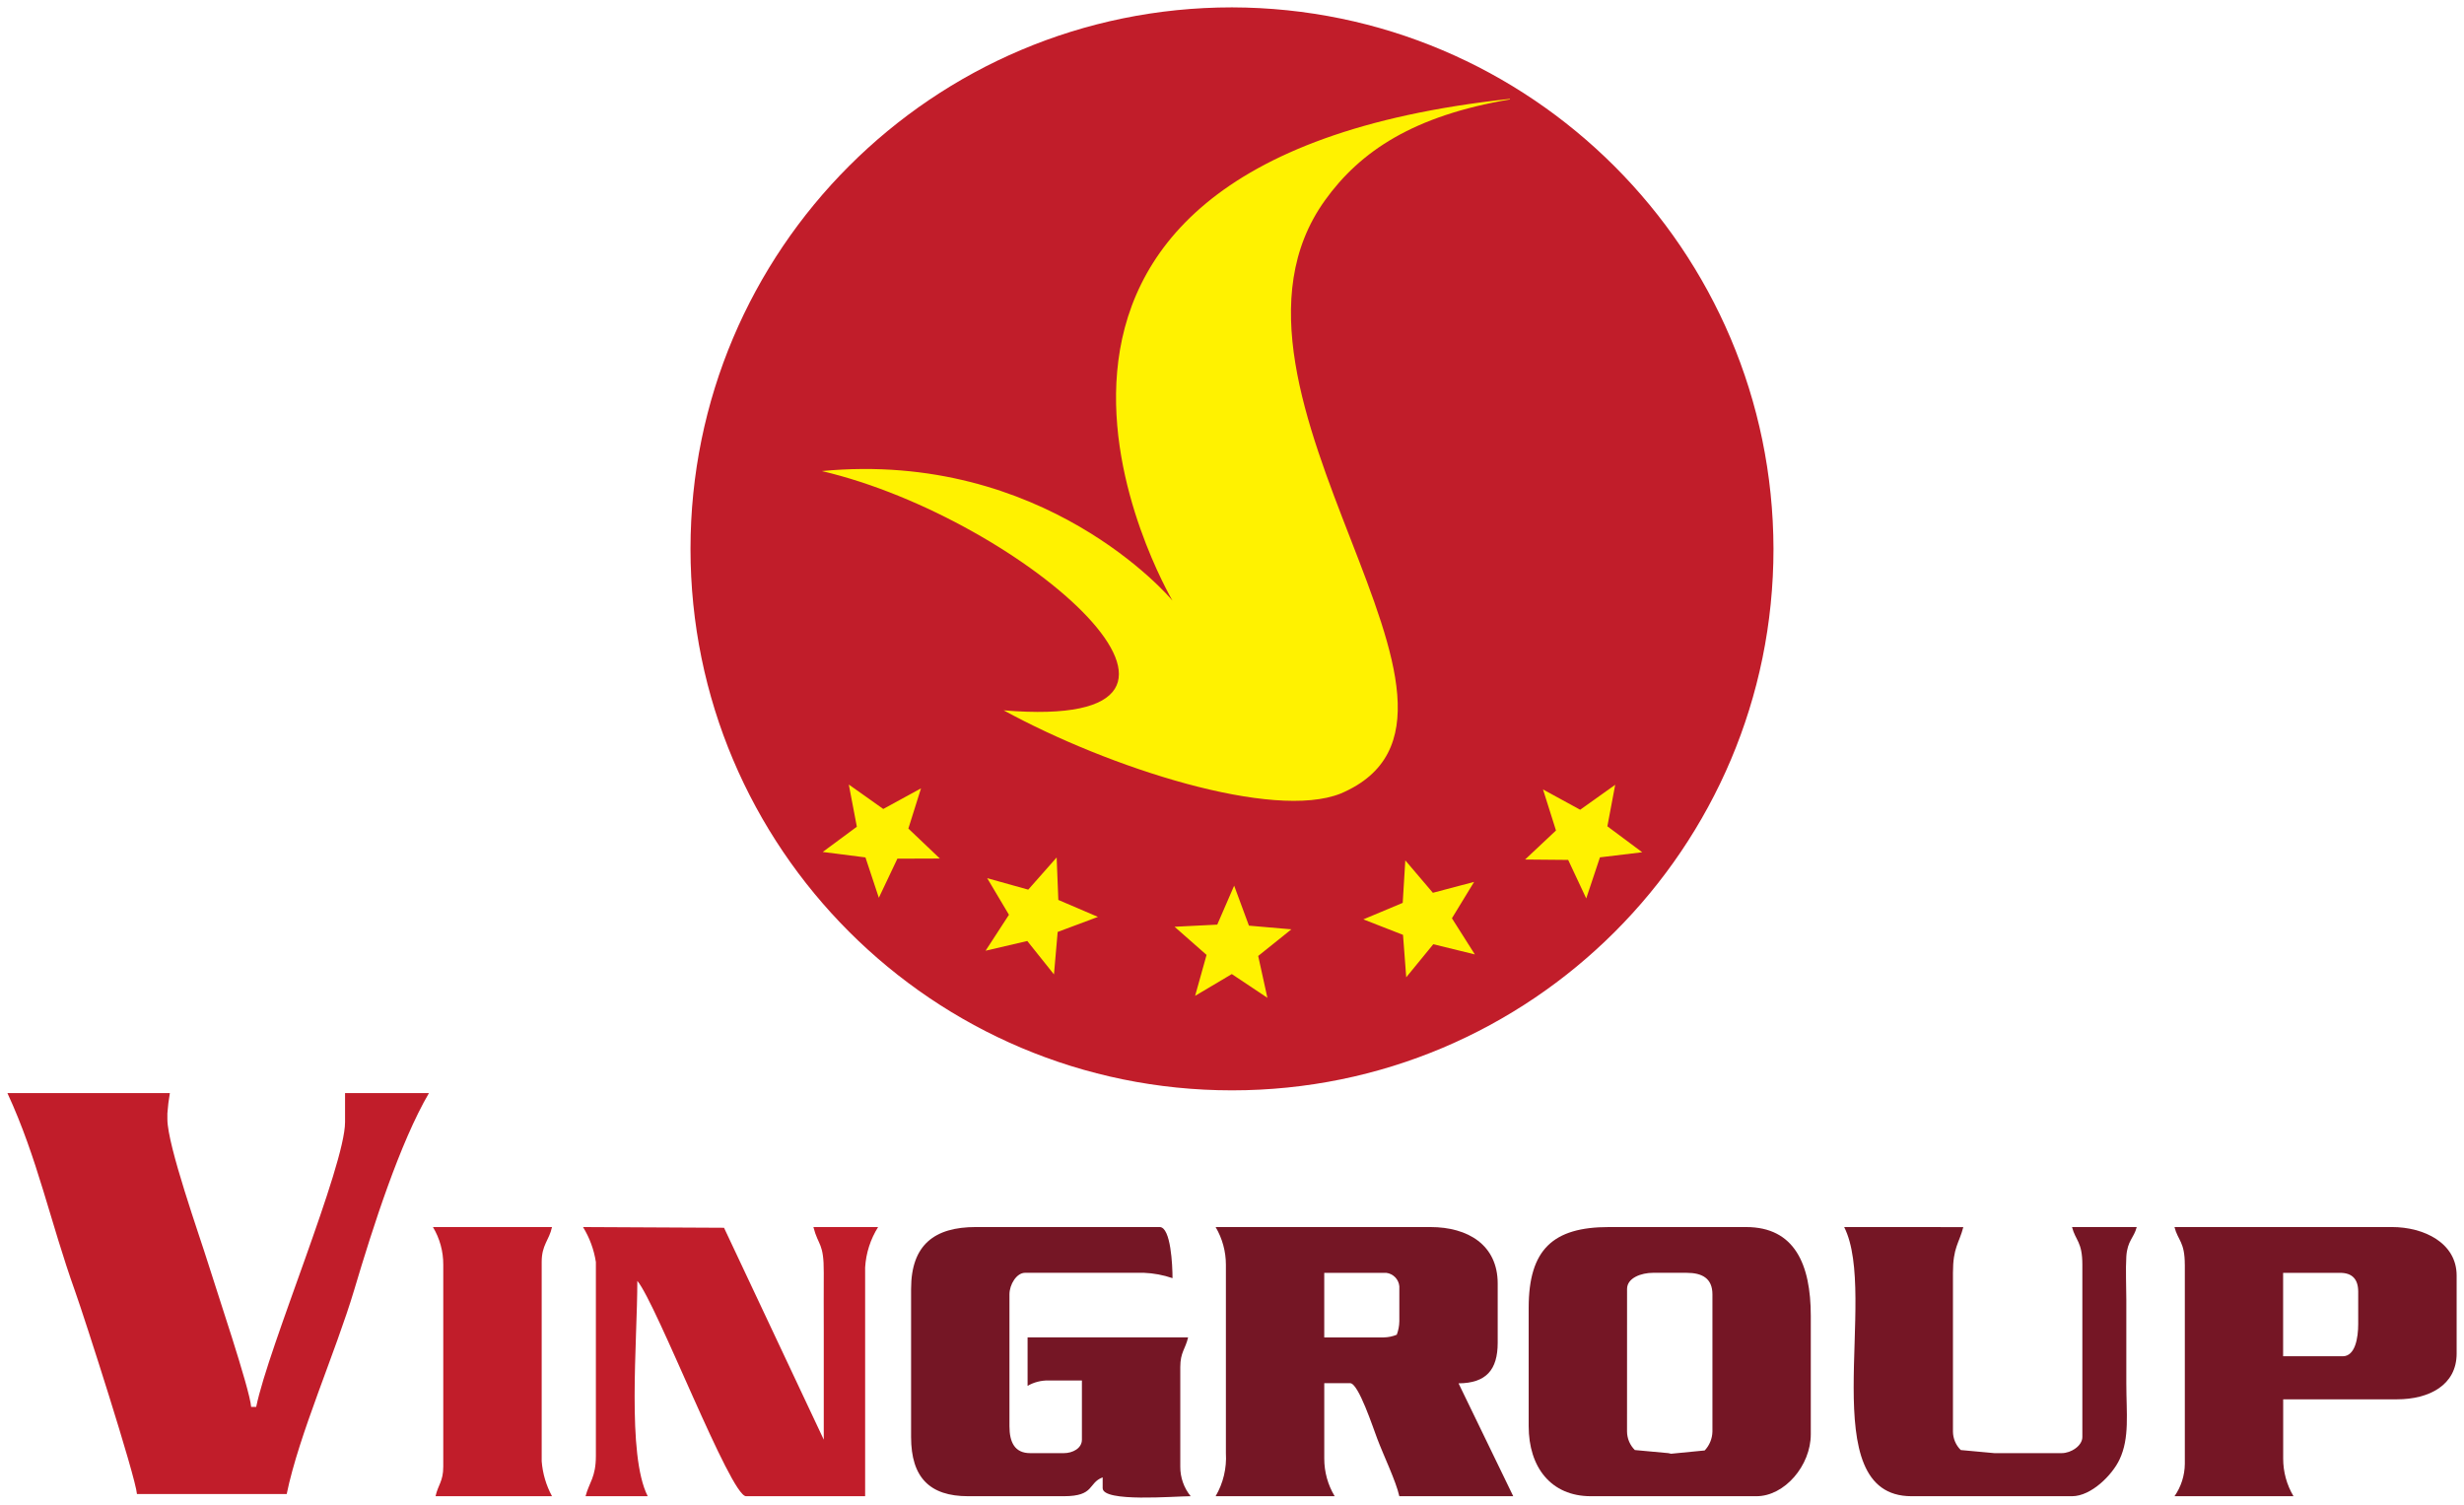
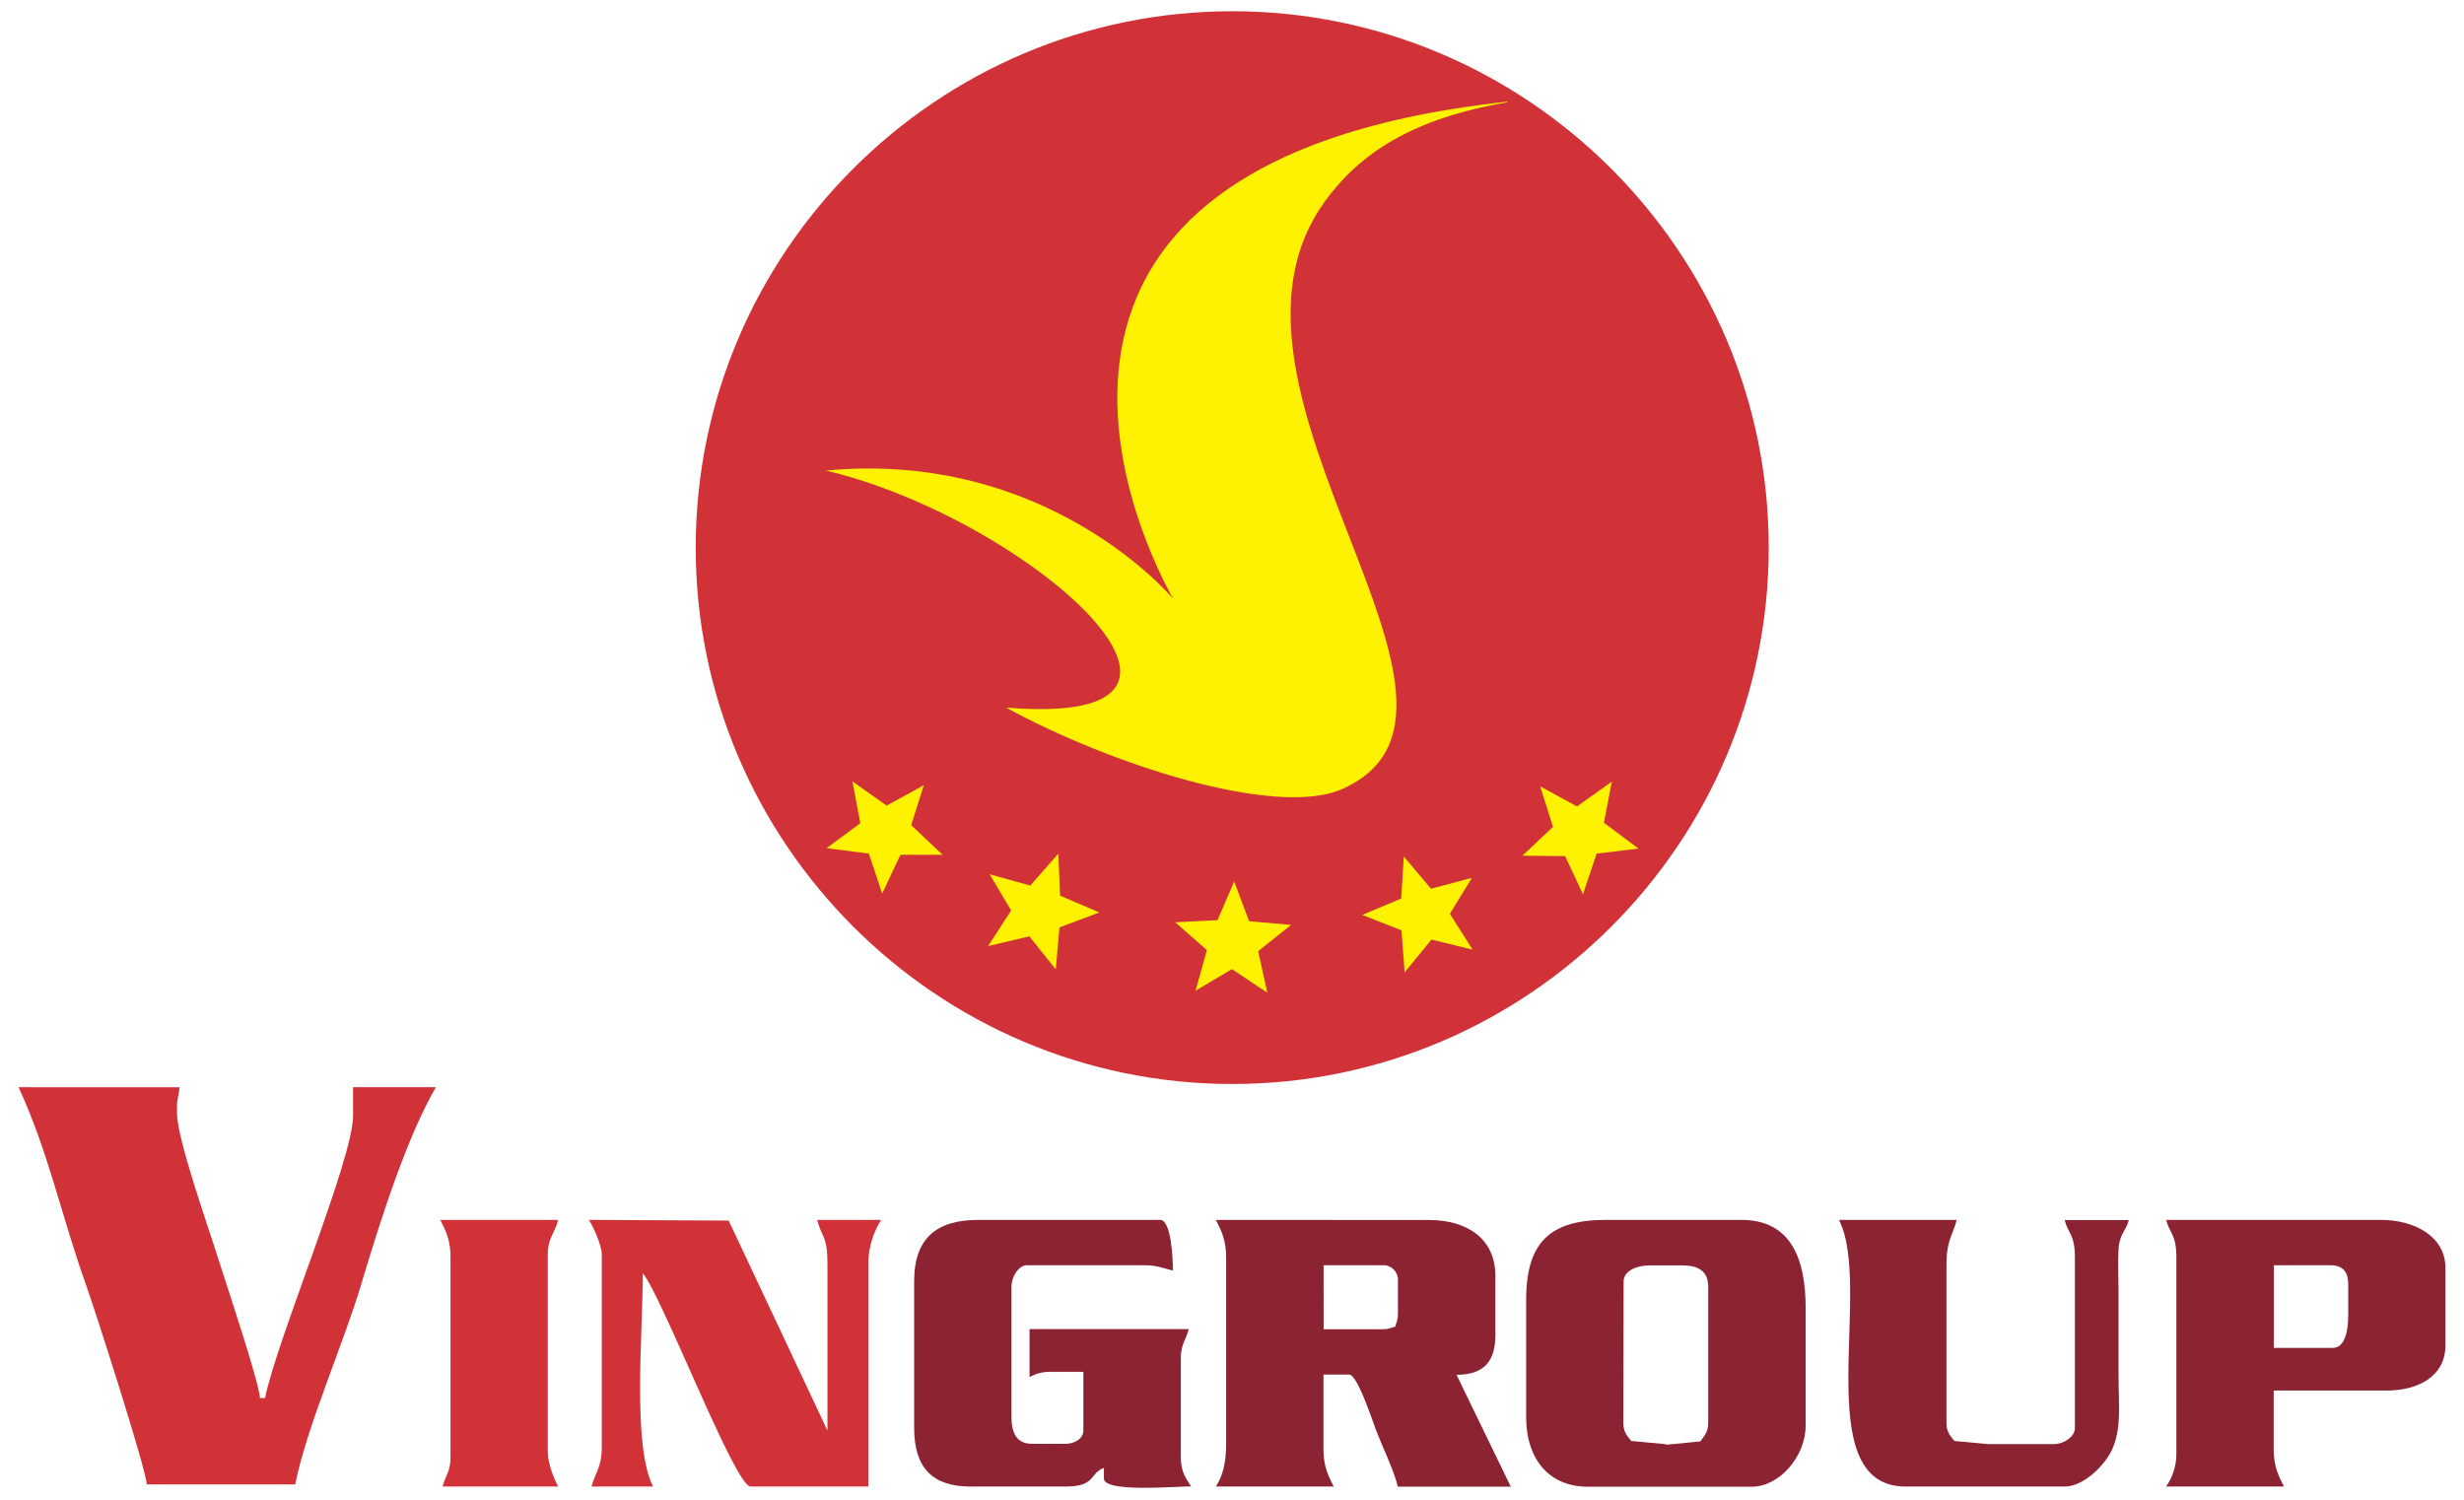
- <svg xmlns="http://www.w3.org/2000/svg" width="334" height="204" viewBox="0 0 334 204">
-   <defs>
-     <clipPath id="clip-Logo_Vingroup">
-       <rect width="334" height="204" />
-     </clipPath>
-   </defs>
-   <g id="Logo_Vingroup" data-name="Logo Vingroup" clip-path="url(#clip-Logo_Vingroup)">
-     <g id="Group_9228" data-name="Group 9228" transform="translate(-1085 -382.075)">
-       <path id="Path_6205" data-name="Path 6205" d="M116.076,8.828a73.4,73.4,0,1,0,73.4,73.4,73.559,73.559,0,0,0-73.4-73.4" transform="translate(1135.923 374.247)" fill="#c11d2a" fill-rule="evenodd" />
-       <path id="Path_6206" data-name="Path 6206" d="M117.561,27.27c4.824-6.721,12.06-11.494,25.1-13.7l-.027-.069C62.043,22.149,96.533,80.764,96.9,81.513c-.348-.47-17.391-20.427-47.522-17.564,27.4,6.428,60.342,35.409,24.646,32.434,14.376,7.852,36.525,14.939,45.684,11.279,25.2-10.681-20.842-54.357-2.144-80.392" transform="translate(1147.025 381.98)" fill="#fff200" fill-rule="evenodd" />
-       <path id="Path_6207" data-name="Path 6207" d="M81.132,58.386l.226,5.756,5.369,2.3-5.459,2.04-.5,5.754-3.618-4.526L71.5,71.025l3.166-4.872-2.949-4.959,5.562,1.554Zm65.926-9.218,1.759,5.56-4.189,3.937,5.841.053,2.449,5.22,1.857-5.568,5.73-.691-4.723-3.517,1.063-5.629-4.75,3.384Zm-18.666,9.613-.351,5.759-5.334,2.237,5.374,2.1.436,5.751,3.668-4.481,5.634,1.381-3.108-4.9,3.007-4.93-5.589,1.477Zm-23.2,3.427L102.9,67.49l-5.783.29,4.335,3.815L99.9,77.143l4.975-2.951,4.824,3.22-1.249-5.674,4.5-3.61-5.754-.5ZM52.956,48.5l1.092,5.719L49.423,57.64l5.791.738,1.814,5.472,2.513-5.3L65.3,58.53l-4.269-4.062,1.713-5.451-5.116,2.795Z" transform="translate(1147.1 439.921)" fill="#fff200" fill-rule="evenodd" />
-       <path id="Path_6208" data-name="Path 6208" d="M7.8,64.257c4.1,8.862,5.767,17.33,9.186,26.906,1.251,3.5,8.2,25.105,8.373,27.443h20.3c1.636-8.038,6.652-19.277,9.162-27.714,2.537-8.53,6.2-19.947,10.118-26.635H53.567v3.937c0,5.95-10.392,30.482-12.044,38.6h-.685c-.173-2.409-4.816-16.161-5.8-19.36-1.161-3.751-5.554-16.06-5.554-19.636v-.789a26.485,26.485,0,0,1,.337-2.755Z" transform="translate(1078.205 465.99)" fill="#c11d2a" fill-rule="evenodd" />
-       <path id="Path_6215" data-name="Path 6215" d="M119.825,76.2v27a7.779,7.779,0,0,1-1.4,4.38h16.132a9.938,9.938,0,0,1-1.4-5.106V94.444H148.6c4.322,0,8.07-1.915,8.07-6.2V77.664c0-4.428-4.444-6.572-8.774-6.572H118.422c.473,1.854,1.4,1.971,1.4,5.106m21.4,12.411h-8.073V77.3h7.719q2.458,0,2.46,2.553v4.378c0,1.875-.4,4.38-2.106,4.38" transform="translate(1261.332 477.312)" fill="#751625" fill-rule="evenodd" />
-       <path id="Path_6209" data-name="Path 6209" d="M53.928,79.482V99.553c0,5.493,2.539,8.025,7.725,8.025H74.632c4.234,0,3.235-1.788,5.265-2.555v1.461c0,1.947,9.712,1.094,11.93,1.094a6.271,6.271,0,0,1-1.408-4.019V90.065c0-2.008.7-2.444,1.06-4.016H69.72v6.567a5.513,5.513,0,0,1,2.8-.728h4.564v8.022c0,1.193-1.272,1.83-2.454,1.83H70.071c-2.091,0-2.808-1.474-2.808-3.647V80.212c0-1.336.972-2.917,2.107-2.917H85.512a13.684,13.684,0,0,1,3.854.725c0-1.7-.223-6.928-1.743-6.928H62.7c-5.592,0-8.771,2.4-8.771,8.389" transform="translate(1154.571 477.313)" fill="#751625" fill-rule="evenodd" />
-       <path id="Path_6210" data-name="Path 6210" d="M101.567,71.093c4.731,9.358-4.338,36.485,9.127,36.485h21.758c2.619,0,5.467-2.9,6.439-4.973,1.392-2.949.922-6.234.922-10.349V80.943c0-1.817-.109-4.085,0-5.849.141-2.178,1.023-2.492,1.411-4h-8.771c.478,1.851,1.4,1.971,1.4,5.106V99.553c0,1.179-1.514,2.186-2.8,2.186H121.92l-4.55-.42a3.564,3.564,0,0,1-1.057-2.5V77.3c0-3.459.829-3.987,1.405-6.2Z" transform="translate(1233.414 477.313)" fill="#751625" fill-rule="evenodd" />
-       <path id="Path_6211" data-name="Path 6211" d="M69.474,71.093A10.052,10.052,0,0,1,70.869,76.2V101.74a10.328,10.328,0,0,1-1.395,5.839h16.14a9.843,9.843,0,0,1-1.411-5.1V92.256h3.509c1.14,0,3.132,6.131,3.666,7.507.855,2.282,2.539,5.748,3,7.815h15.441l-7.414-15.3c3.745-.027,5.307-1.828,5.307-5.507V78.751c0-5.209-4-7.658-9.119-7.658ZM84.2,77.3h8.415a2.027,2.027,0,0,1,1.764,1.822v4.744a5.409,5.409,0,0,1-.348,1.82,4.837,4.837,0,0,1-1.759.367H84.2Z" transform="translate(1180.304 477.313)" fill="#751625" fill-rule="evenodd" />
-       <path id="Path_6212" data-name="Path 6212" d="M85.455,98.092c0,5.549,3.023,9.486,8.423,9.486h22.454c3.8,0,7.363-4.139,7.363-8.4V83.129c0-6.981-2.191-12.036-8.769-12.036h-18.6c-7.563,0-10.872,3.031-10.872,10.944ZM98.79,79.482c0-1.5,1.936-2.186,3.506-2.186h4.566c2.093,0,3.5.738,3.5,2.917V98.82a3.852,3.852,0,0,1-1.049,2.555l-4.558.446-.359-.082-4.55-.42a3.57,3.57,0,0,1-1.06-2.5Z" transform="translate(1206.761 477.313)" fill="#751625" fill-rule="evenodd" />
-       <path id="Path_6213" data-name="Path 6213" d="M29.519,71.093a9.816,9.816,0,0,1,1.4,5.106v27.363c0,2.014-.7,2.444-1.047,4.016H45.659a11.933,11.933,0,0,1-1.4-4.736V75.835c0-2.348,1-2.909,1.4-4.742Z" transform="translate(1114.167 477.313)" fill="#c11d2a" fill-rule="evenodd" />
-       <path id="Path_6214" data-name="Path 6214" d="M37.181,71.093a12.76,12.76,0,0,1,1.743,4.742v26.274c0,2.933-.908,3.578-1.4,5.469H45.95c-2.853-5.616-1.408-20.837-1.408-29.191,2.64,3.15,12.62,29.191,14.735,29.191H75.422V76.562a11.6,11.6,0,0,1,1.756-5.469H68.409c.669,2.606,1.426,2.093,1.405,6.2-.021,2.545,0,5.108,0,7.669V99.912L56.294,71.189Z" transform="translate(1126.849 477.313)" fill="#c11d2a" fill-rule="evenodd" />
-     </g>
-   </g>
+ <svg xmlns="http://www.w3.org/2000/svg" width="332" height="202" viewBox="0 0 332 202" fill="none">
+   <path fill-rule="evenodd" clip-rule="evenodd" d="M166.044 1.516C126.207 1.516 93.742 34.001 93.742 73.791C93.742 113.58 126.207 146.066 166.044 146.066C205.881 146.066 238.319 113.58 238.319 73.791C238.319 34.001 205.823 1.516 166.044 1.516Z" fill="#D13238" />
+   <path fill-rule="evenodd" clip-rule="evenodd" d="M178.403 27.285C183.166 20.675 190.269 15.964 203.114 13.789C203.108 13.759 203.108 13.729 203.114 13.699C123.752 22.247 157.709 79.967 158.074 80.698C157.735 80.243 140.947 60.586 111.277 63.407C138.269 69.758 170.697 98.269 135.549 95.342C149.707 103.069 171.538 110.055 180.536 106.457C205.347 95.94 160.016 52.922 178.419 27.291" fill="#FFF200" />
+   <path fill-rule="evenodd" clip-rule="evenodd" d="M142.604 115.021L142.831 120.684L148.124 122.954L142.752 124.965L142.255 130.623L138.698 126.172L133.13 127.479L136.247 122.684L133.347 117.805L138.82 119.329L142.604 115.021ZM207.522 105.955L209.253 111.416L205.13 115.306L210.883 115.359L213.291 120.498L215.128 115.021L220.77 114.343L216.112 110.866L217.171 105.33L212.487 108.664L207.522 105.955ZM189.147 115.412L188.797 121.081L183.542 123.282L188.834 125.357L189.263 131.02L192.878 126.606L198.419 127.966L195.355 123.134L198.319 118.291L192.814 119.752L189.147 115.412ZM166.299 118.789L164.039 123.992L158.344 124.272L162.615 128.024L161.091 133.497L165.992 130.586L170.755 133.762L169.527 128.173L173.962 124.627L168.299 124.129L166.299 118.789ZM114.86 105.293L115.919 110.924L111.367 114.29L117.073 115.015L118.861 120.403L121.328 115.179H127.007L122.773 111.189L124.466 105.812L119.465 108.553L114.86 105.293Z" fill="#FFF200" />
+   <path fill-rule="evenodd" clip-rule="evenodd" d="M2.5 146.5C6.533 155.227 8.184 163.563 11.545 172.995C12.773 176.445 19.616 197.716 19.785 200.024H39.776C41.363 192.085 46.322 181.034 48.773 172.725C51.276 164.331 54.88 153.084 58.733 146.5H47.571V150.379C47.571 156.228 37.336 180.394 35.711 188.385H35.033C34.859 186.014 30.297 172.471 29.317 169.332C28.174 165.627 23.85 153.518 23.85 149.993V149.22C23.85 147.881 24.099 147.717 24.189 146.505L2.5 146.5Z" fill="#D13238" />
+   <path fill-rule="evenodd" clip-rule="evenodd" d="M293.245 169.407V195.997C293.227 197.54 292.746 199.043 291.863 200.31H307.741C306.984 198.818 306.36 197.584 306.36 195.277V187.375H321.56C325.794 187.375 329.499 185.486 329.499 181.267V170.846C329.499 166.485 325.122 164.379 320.861 164.379H291.863C292.334 166.205 293.245 166.321 293.245 169.407V169.407ZM314.32 181.627H306.381V170.487H313.981C315.597 170.487 316.403 171.325 316.4 173V177.314C316.4 179.161 316.008 181.627 314.325 181.627" fill="#8C2332" />
+   <path fill-rule="evenodd" clip-rule="evenodd" d="M123.172 172.641V192.403C123.172 197.817 125.67 200.31 130.772 200.31H143.554C147.719 200.31 146.729 198.548 148.74 197.796V199.23C148.74 201.146 158.299 200.289 160.484 200.289C159.749 199.146 159.103 198.283 159.103 196.335V183.051C159.103 181.066 159.791 180.648 160.162 179.097H138.721V185.565C139.562 185.085 140.516 184.838 141.484 184.85H145.972V192.752C145.972 193.911 144.723 194.552 143.554 194.552H139.05C136.991 194.552 136.287 193.102 136.287 190.958V173.36C136.287 172.048 137.239 170.487 138.356 170.487H154.234C155.875 170.487 156.727 170.889 158.034 171.206C158.034 169.523 157.812 164.379 156.309 164.379H131.809C126.3 164.379 123.172 166.75 123.172 172.641" fill="#8C2332" />
+   <path fill-rule="evenodd" clip-rule="evenodd" d="M247.785 164.379C252.443 173.599 243.503 200.31 256.782 200.31H278.191C280.768 200.31 283.573 197.452 284.542 195.409C285.907 192.504 285.452 189.275 285.452 185.216V174.101C285.452 172.318 285.336 170.074 285.452 168.348C285.59 166.2 286.458 165.887 286.839 164.4H278.191C278.662 166.226 279.572 166.342 279.572 169.428V192.424C279.572 193.589 278.074 194.584 276.81 194.584H267.812L263.324 194.165C262.795 193.446 262.266 193.027 262.266 191.71V170.487C262.266 167.083 263.086 166.565 263.647 164.379H247.785Z" fill="#8C2332" />
+   <path fill-rule="evenodd" clip-rule="evenodd" d="M163.828 164.379C164.58 165.866 165.209 167.142 165.209 169.407V194.562C165.209 197.034 164.781 198.828 163.828 200.31H179.706C178.949 198.818 178.324 197.584 178.324 195.277V185.221H181.78C182.897 185.221 184.861 191.265 185.379 192.631C186.232 194.88 187.888 198.288 188.343 200.326H203.565L196.256 185.258C199.96 185.232 201.49 183.459 201.49 179.844V171.937C201.49 166.798 197.547 164.389 192.493 164.389L163.828 164.379ZM178.34 170.487H186.628C187.078 170.546 187.494 170.756 187.809 171.083C188.123 171.41 188.317 171.834 188.359 172.286V176.954C188.359 177.928 188.195 177.944 188.015 178.748C187.237 178.939 187.221 179.108 186.284 179.108H178.346L178.34 170.487Z" fill="#8C2332" />
+   <path fill-rule="evenodd" clip-rule="evenodd" d="M205.633 190.99C205.633 196.452 208.602 200.331 213.926 200.331H236.039C239.77 200.331 243.295 196.251 243.295 192.07V176.234C243.295 169.354 241.13 164.379 234.652 164.379H216.345C208.893 164.379 205.633 167.369 205.633 175.16V190.99ZM218.764 172.662C218.764 171.19 220.664 170.508 222.214 170.508H226.708C228.767 170.508 230.164 171.238 230.164 173.382V191.704C230.164 193.027 229.635 193.446 229.105 194.224L224.622 194.663L224.268 194.584L219.785 194.165C219.256 193.446 218.727 193.027 218.727 191.704L218.764 172.662Z" fill="#8C2332" />
+   <path fill-rule="evenodd" clip-rule="evenodd" d="M59.32 164.379C60.077 165.871 60.702 167.105 60.702 169.407V196.357C60.702 198.341 60.014 198.759 59.643 200.31H75.193C74.663 199.252 73.811 197.235 73.811 195.637V169.052C73.811 166.739 74.79 166.189 75.193 164.379H59.32Z" fill="#D13238" />
+   <path fill-rule="evenodd" clip-rule="evenodd" d="M79.356 164.379C79.885 165.22 81.086 167.75 81.086 169.052V194.922C81.086 197.807 80.181 198.442 79.7 200.31H87.993C85.177 194.779 86.612 179.791 86.612 171.566C89.205 174.668 99.038 200.31 101.124 200.31H117.001V169.767C117.115 167.854 117.708 166.001 118.727 164.379H110.105C110.767 166.951 111.513 166.438 111.492 170.487C111.492 173 111.492 175.52 111.492 178.034V192.763L98.181 164.469L79.356 164.379Z" fill="#D13238" />
</svg>
